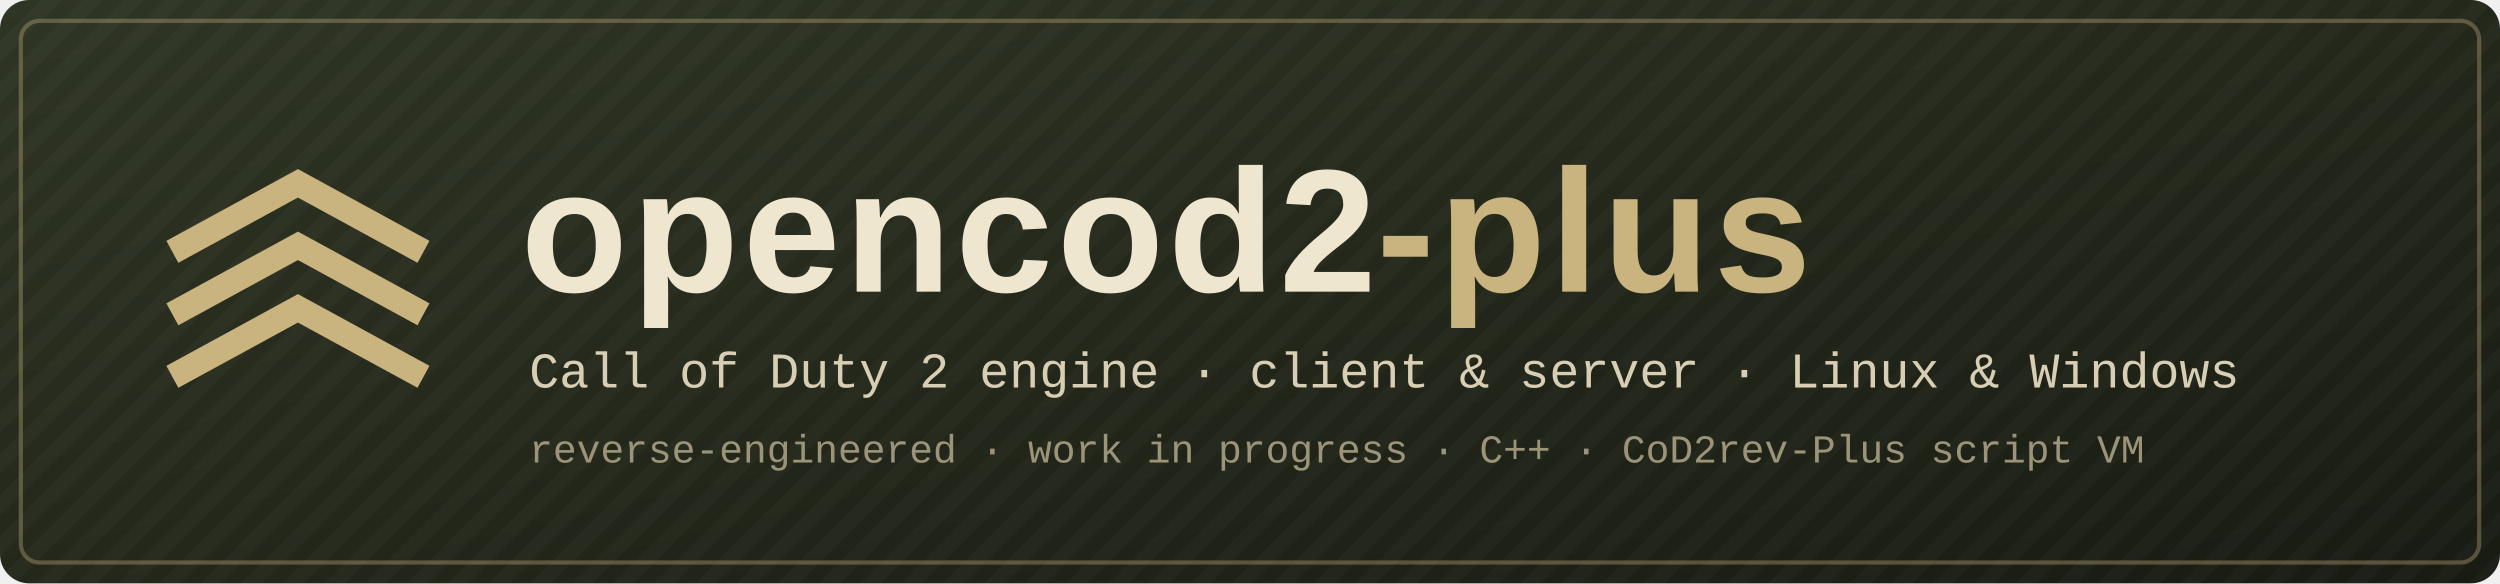
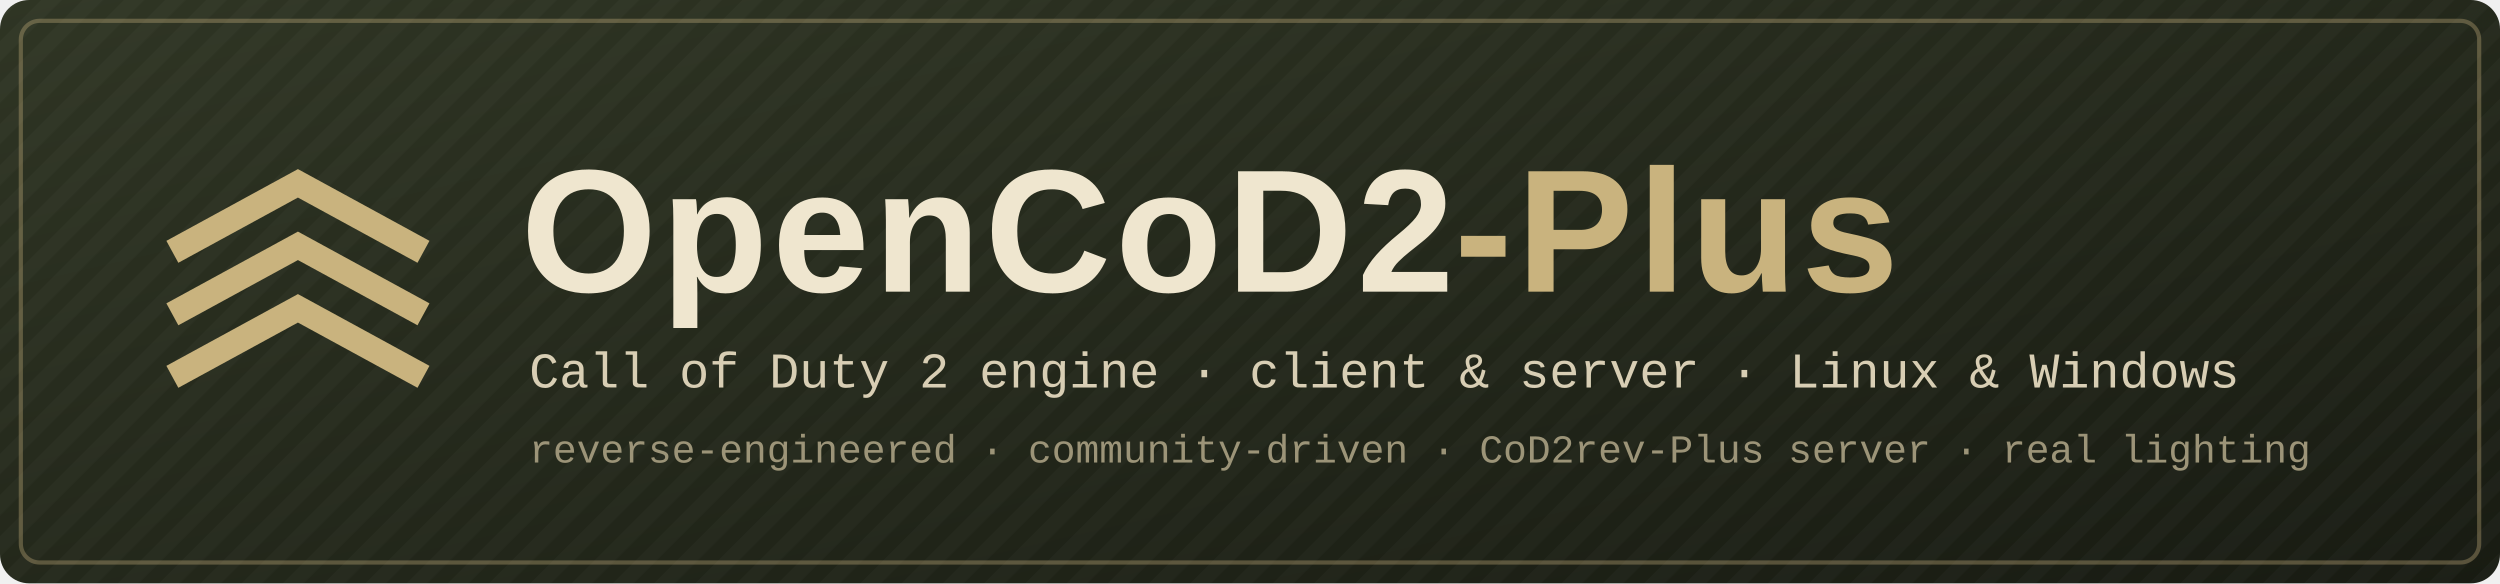
<svg xmlns="http://www.w3.org/2000/svg" width="1200" height="280" viewBox="0 0 1200 280" role="img" aria-labelledby="title desc">
  <defs>
    <linearGradient id="bg" x1="0" y1="0" x2="1" y2="1">
      <stop offset="0" stop-color="#2f3524" />
      <stop offset="1" stop-color="#181b12" />
    </linearGradient>
    <pattern id="stripes" width="14" height="14" patternUnits="userSpaceOnUse" patternTransform="rotate(45)">
      <rect width="7" height="14" fill="#ffffff" opacity="0.025" />
    </pattern>
  </defs>
  <rect width="1200" height="280" rx="14" fill="url(#bg)" />
  <rect width="1200" height="280" rx="14" fill="url(#stripes)" />
  <rect x="10" y="10" width="1180" height="260" rx="9" fill="none" stroke="#c9b37e" stroke-opacity="0.35" stroke-width="2" />
  <g fill="none" stroke="#c9b37e" stroke-width="12" stroke-linejoin="miter" stroke-linecap="square">
    <polyline points="88,118 143,88 198,118" />
    <polyline points="88,148 143,118 198,148" />
    <polyline points="88,178 143,148 198,178" />
  </g>
-   <text x="250" y="140" font-family="Impact, 'Arial Black', 'Helvetica Neue', Arial, sans-serif" font-size="84" font-weight="700" letter-spacing="2" fill="#efe6cf">opencod2<tspan fill="#c9b37e">-plus</tspan>
+   <text x="250" y="140" font-family="Impact, 'Arial Black', 'Helvetica Neue', Arial, sans-serif" font-size="84" font-weight="700" letter-spacing="2" fill="#efe6cf">OpenCoD2<tspan fill="#c9b37e">-Plus</tspan>
  </text>
  <text x="254" y="186" font-family="'Courier New', Courier, monospace" font-size="24" fill="#d8ceb4">Call of Duty 2 engine · client &amp; server · Linux &amp; Windows</text>
-   <text x="254" y="222" font-family="'Courier New', Courier, monospace" font-size="19" fill="#9c9478">reverse-engineered · work in progress · C++ · CoD2rev-Plus script VM</text>
+   <text x="254" y="222" font-family="'Courier New', Courier, monospace" font-size="19" fill="#9c9478">reverse-engineered · community-driven · CoD2rev-Plus server · real lighting</text>
</svg>
